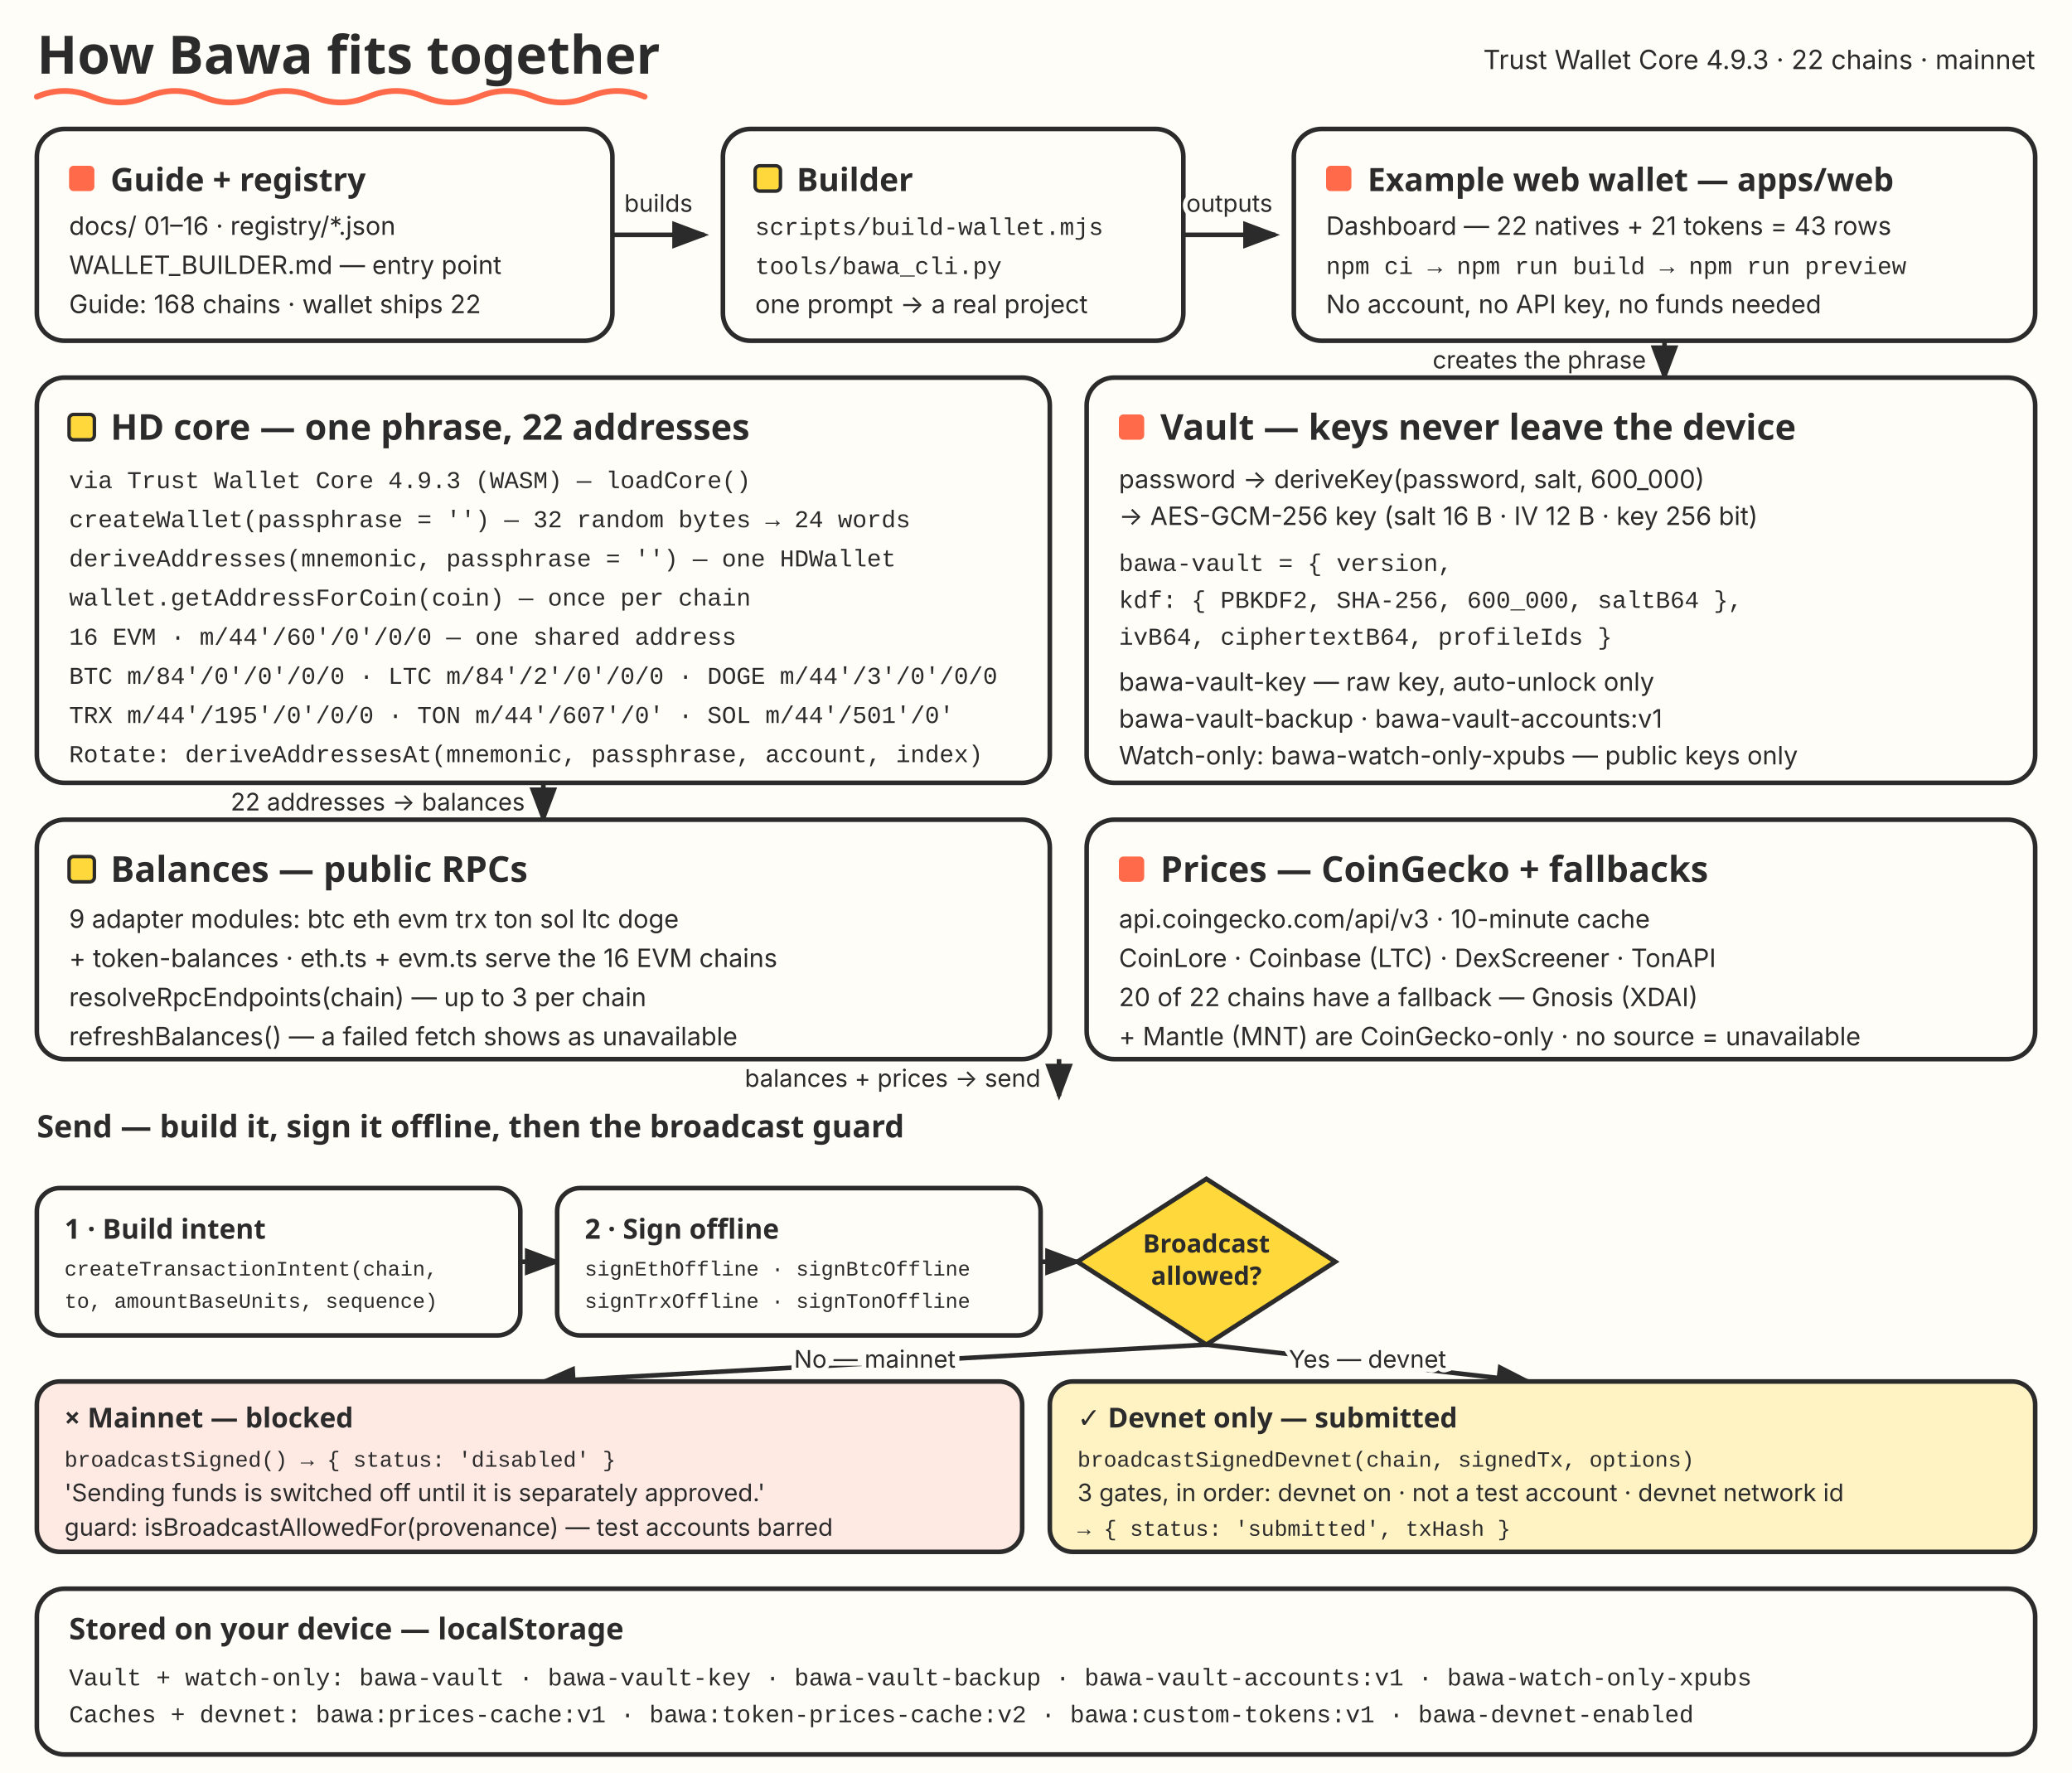
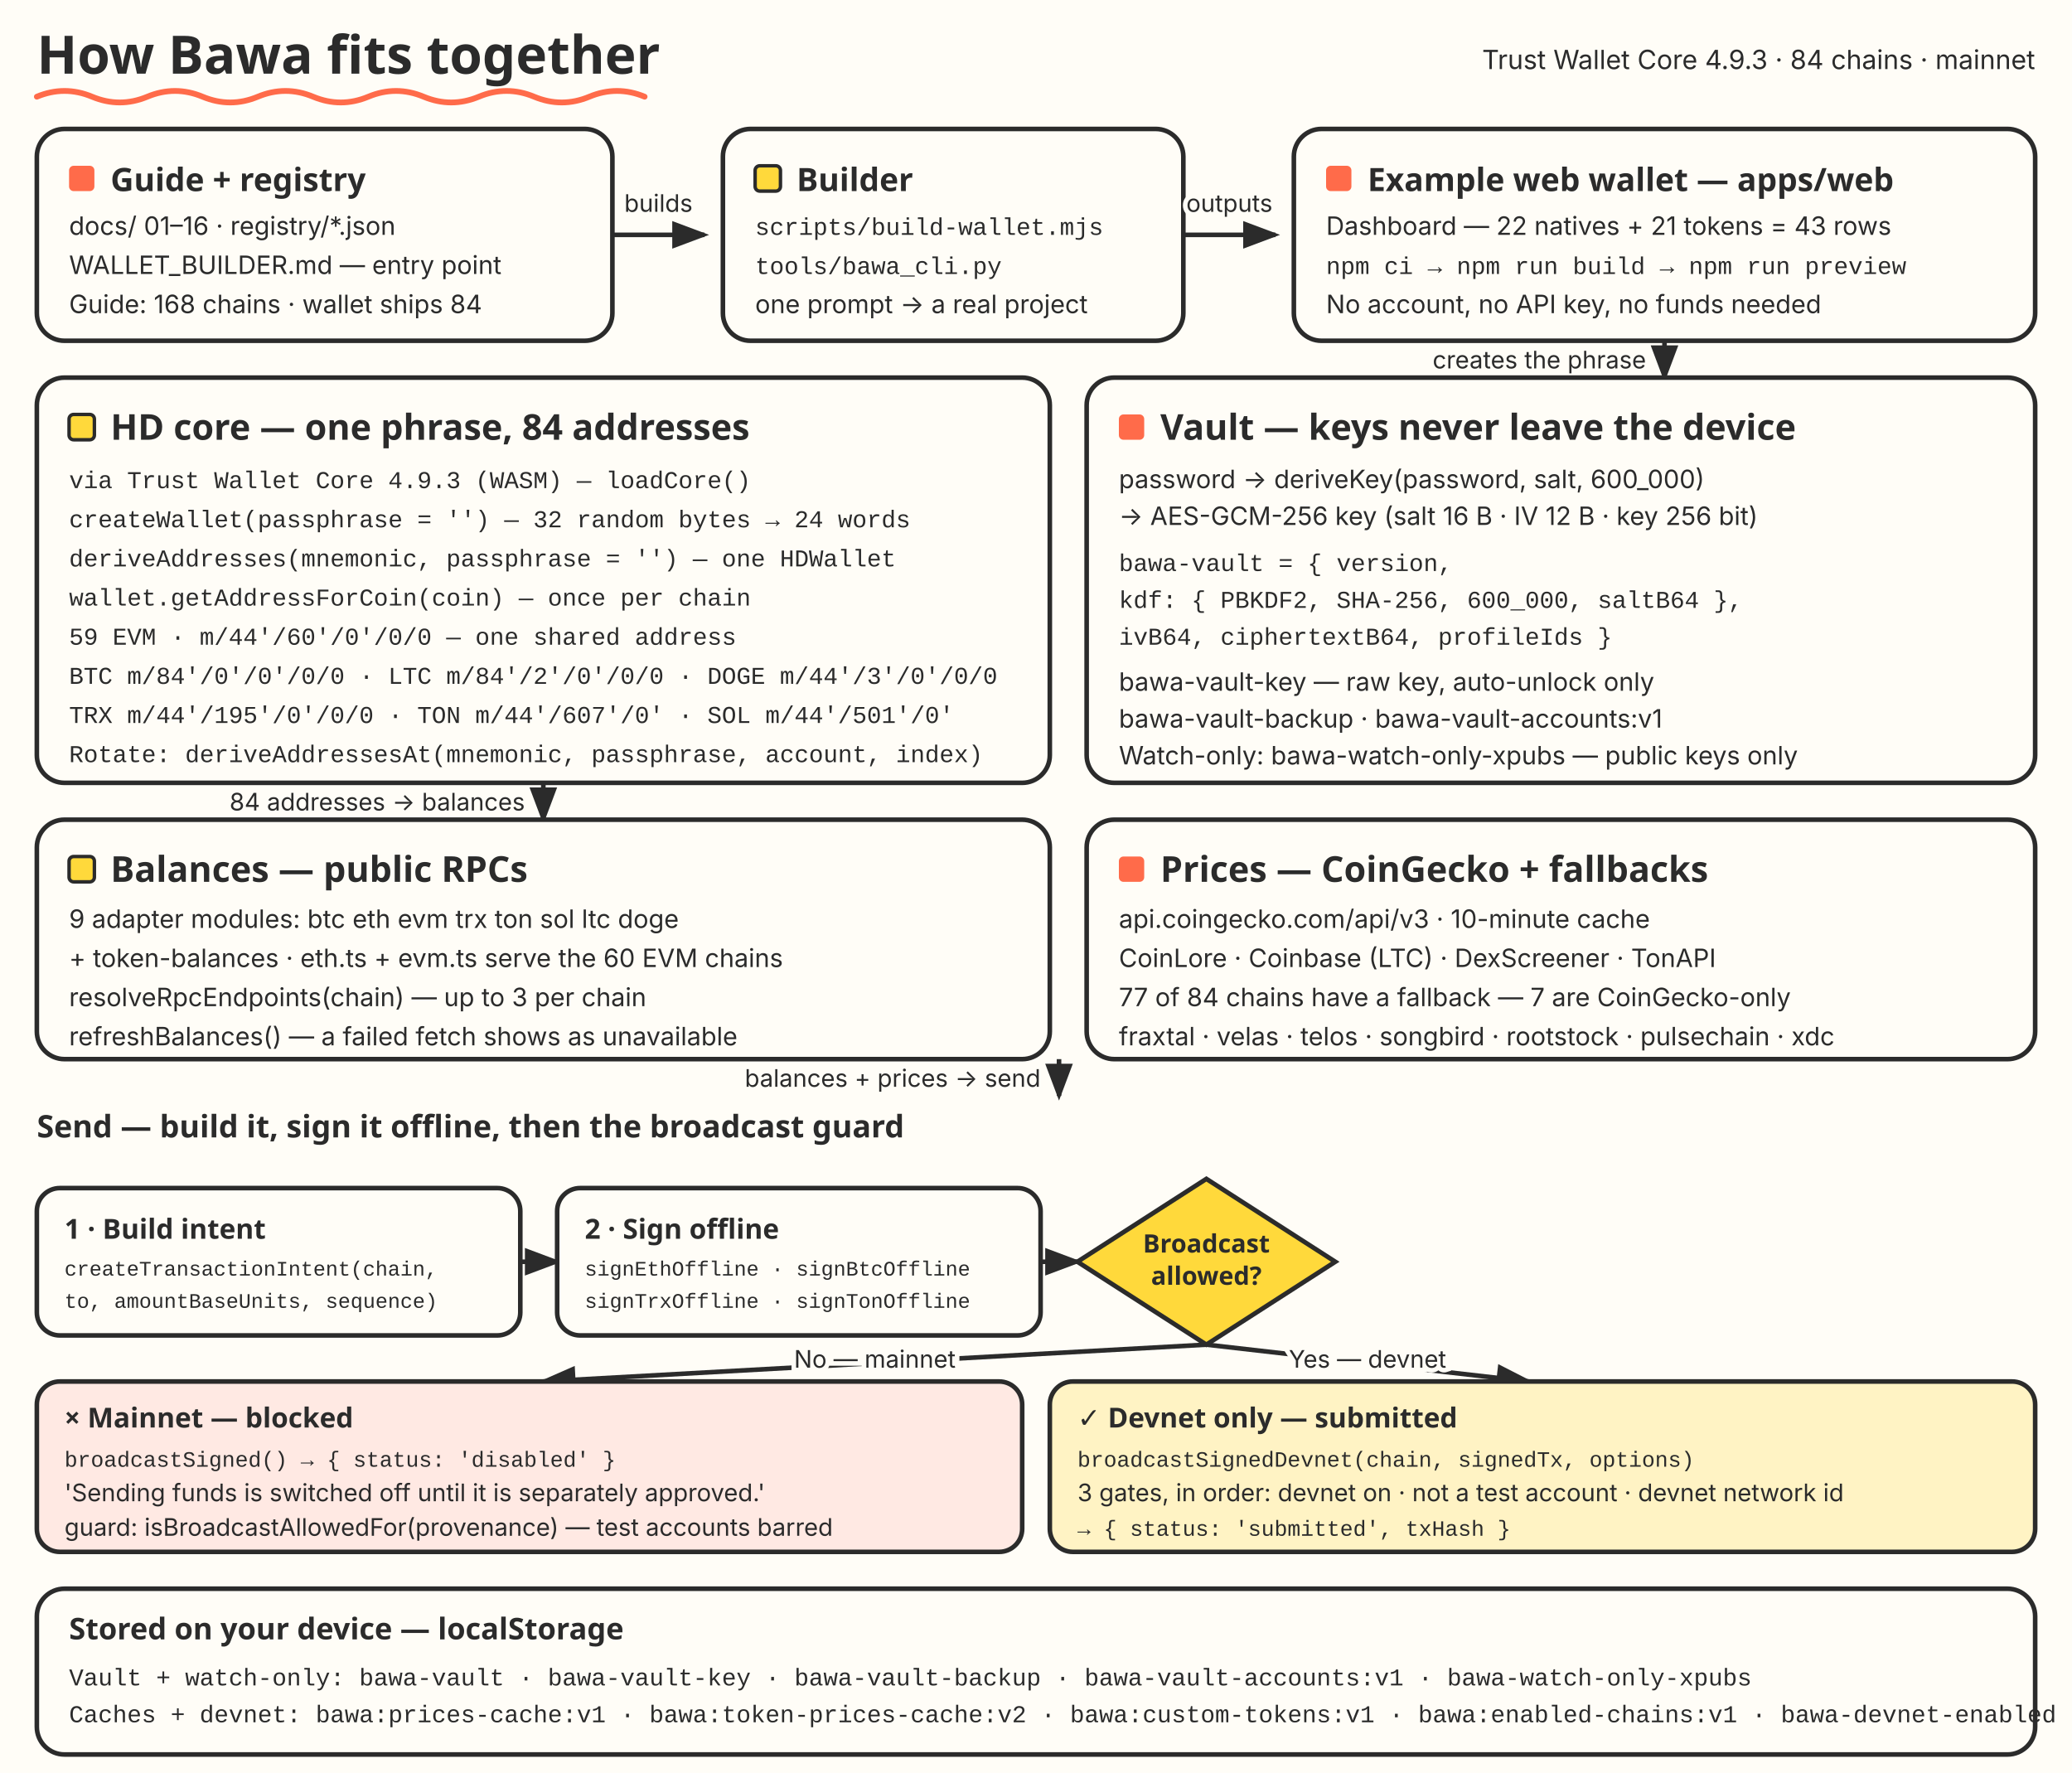
<svg xmlns="http://www.w3.org/2000/svg" width="900" height="770" viewBox="0 0 900 770" role="img" aria-labelledby="archTitle archDesc">
  <style>
    .t { font-family: "Baloo 2", "Trebuchet MS", Verdana, sans-serif; fill: #2B2B2B; }
    .b { font-family: Inter, "Trebuchet MS", Verdana, sans-serif; fill: #2B2B2B; }
    .m { font-family: "SFMono-Regular", Consolas, "Liberation Mono", monospace; fill: #2B2B2B; }
    .panel { fill: #FFFDF7; stroke: #2B2B2B; stroke-width: 2; }
    .tintC { fill: #FFE9E3; stroke: #2B2B2B; stroke-width: 2; }
    .tintS { fill: #FFF3C4; stroke: #2B2B2B; stroke-width: 2; }
    .diamond { fill: #FFD93B; stroke: #2B2B2B; stroke-width: 2; }
    .accent { fill: #FF6B4A; }
    .sun { fill: #FFD93B; }
    .arrow { stroke: #2B2B2B; stroke-width: 2; fill: none; }
    .lbl { font-family: Inter, "Trebuchet MS", Verdana, sans-serif; fill: #2B2B2B; paint-order: stroke; stroke: #FFFDF7; stroke-width: 4; }
  </style>
  <defs>
    <marker id="ah" markerWidth="10" markerHeight="10" refX="7" refY="3" orient="auto" markerUnits="strokeWidth">
      <path d="M0,0 L8,3 L0,6 z" fill="#2B2B2B" />
    </marker>
  </defs>
  <rect x="0" y="0" width="900" height="770" fill="#FFFDF7" />
  <text class="t" x="16" y="32" font-size="23" font-weight="700">How Bawa fits together</text>
-   <text class="b" x="884" y="30" font-size="11.5" text-anchor="end">Trust Wallet Core 4.9.3 · 22 chains · mainnet</text>
+   <text class="b" x="884" y="30" font-size="11.5" text-anchor="end">Trust Wallet Core 4.9.3 · 84 chains · mainnet</text>
  <path d="M16,42 q12,-5 24,0 t24,0 t24,0 t24,0 t24,0 t24,0 t24,0 t24,0 t24,0 t24,0 t24,0" fill="none" stroke="#FF6B4A" stroke-width="2.5" stroke-linecap="round" />
  <rect class="panel" x="16" y="56" width="250" height="92" rx="12" />
  <rect class="accent" x="30" y="72" width="11" height="11" rx="2" />
  <text class="t" x="48" y="83" font-size="14" font-weight="700">Guide + registry</text>
  <text class="b" x="30" y="102" font-size="11">docs/ 01–16 · registry/*.json</text>
  <text class="b" x="30" y="119" font-size="11">WALLET_BUILDER.md — entry point</text>
-   <text class="b" x="30" y="136" font-size="11">Guide: 168 chains · wallet ships 22</text>
+   <text class="b" x="30" y="136" font-size="11">Guide: 168 chains · wallet ships 84</text>
  <path class="arrow" d="M266,102 L306,102" marker-end="url(#ah)" />
  <text class="lbl" x="286" y="92" font-size="10.5" text-anchor="middle">builds</text>
  <rect class="panel" x="314" y="56" width="200" height="92" rx="12" />
  <rect class="sun" x="328" y="72" width="11" height="11" rx="2" stroke="#2B2B2B" stroke-width="1.5" />
  <text class="t" x="346" y="83" font-size="14" font-weight="700">Builder</text>
  <text class="m" x="328" y="102" font-size="10.5">scripts/build-wallet.mjs</text>
  <text class="m" x="328" y="119" font-size="10.5">tools/bawa_cli.py</text>
  <text class="b" x="328" y="136" font-size="11">one prompt → a real project</text>
  <path class="arrow" d="M514,102 L554,102" marker-end="url(#ah)" />
  <text class="lbl" x="534" y="92" font-size="10.5" text-anchor="middle">outputs</text>
  <rect class="panel" x="562" y="56" width="322" height="92" rx="12" />
  <rect class="accent" x="576" y="72" width="11" height="11" rx="2" />
  <text class="t" x="594" y="83" font-size="14" font-weight="700">Example web wallet — apps/web</text>
  <text class="b" x="576" y="102" font-size="11">Dashboard — 22 natives + 21 tokens = 43 rows</text>
  <text class="m" x="576" y="119" font-size="10.5">npm ci → npm run build → npm run preview</text>
  <text class="b" x="576" y="136" font-size="11">No account, no API key, no funds needed</text>
  <path class="arrow" d="M723,148 L723,164" marker-end="url(#ah)" />
  <text class="lbl" x="715" y="160" font-size="10.5" text-anchor="end">creates the phrase</text>
  <rect class="panel" x="16" y="164" width="440" height="176" rx="12" />
  <rect class="sun" x="30" y="180" width="11" height="11" rx="2" stroke="#2B2B2B" stroke-width="1.5" />
-   <text class="t" x="48" y="191" font-size="15.5" font-weight="700">HD core — one phrase, 22 addresses</text>
+   <text class="t" x="48" y="191" font-size="15.5" font-weight="700">HD core — one phrase, 84 addresses</text>
  <text class="m" x="30" y="212" font-size="10.5">via Trust Wallet Core 4.9.3 (WASM) — loadCore()</text>
  <text class="m" x="30" y="229" font-size="10.5">createWallet(passphrase = '') — 32 random bytes → 24 words</text>
  <text class="m" x="30" y="246" font-size="10.5">deriveAddresses(mnemonic, passphrase = '') — one HDWallet</text>
  <text class="m" x="30" y="263" font-size="10.5">wallet.getAddressForCoin(coin) — once per chain</text>
-   <text class="m" x="30" y="280" font-size="10.5">16 EVM · m/44'/60'/0'/0/0 — one shared address</text>
+   <text class="m" x="30" y="280" font-size="10.5">59 EVM · m/44'/60'/0'/0/0 — one shared address</text>
  <text class="m" x="30" y="297" font-size="10.5">BTC m/84'/0'/0'/0/0 · LTC m/84'/2'/0'/0/0 · DOGE m/44'/3'/0'/0/0</text>
  <text class="m" x="30" y="314" font-size="10.5">TRX m/44'/195'/0'/0/0 · TON m/44'/607'/0' · SOL m/44'/501'/0'</text>
  <text class="m" x="30" y="331" font-size="10.5">Rotate: deriveAddressesAt(mnemonic, passphrase, account, index)</text>
  <rect class="panel" x="472" y="164" width="412" height="176" rx="12" />
  <rect class="accent" x="486" y="180" width="11" height="11" rx="2" />
  <text class="t" x="504" y="191" font-size="15.5" font-weight="700">Vault — keys never leave the device</text>
  <text class="b" x="486" y="212" font-size="11">password → deriveKey(password, salt, 600_000)</text>
  <text class="b" x="486" y="228" font-size="11">→ AES-GCM-256 key (salt 16 B · IV 12 B · key 256 bit)</text>
  <text class="m" x="486" y="248" font-size="10.5">bawa-vault = { version,</text>
  <text class="m" x="486" y="264" font-size="10.5">  kdf: { PBKDF2, SHA-256, 600_000, saltB64 },</text>
  <text class="m" x="486" y="280" font-size="10.5">  ivB64, ciphertextB64, profileIds }</text>
  <text class="b" x="486" y="300" font-size="11">bawa-vault-key — raw key, auto-unlock only</text>
  <text class="b" x="486" y="316" font-size="11">bawa-vault-backup · bawa-vault-accounts:v1</text>
  <text class="b" x="486" y="332" font-size="11">Watch-only: bawa-watch-only-xpubs — public keys only</text>
  <path class="arrow" d="M236,340 L236,356" marker-end="url(#ah)" />
-   <text class="lbl" x="228" y="352" font-size="10.5" text-anchor="end">22 addresses → balances</text>
+   <text class="lbl" x="228" y="352" font-size="10.5" text-anchor="end">84 addresses → balances</text>
  <rect class="panel" x="16" y="356" width="440" height="104" rx="12" />
  <rect class="sun" x="30" y="372" width="11" height="11" rx="2" stroke="#2B2B2B" stroke-width="1.5" />
  <text class="t" x="48" y="383" font-size="15.5" font-weight="700">Balances — public RPCs</text>
  <text class="b" x="30" y="403" font-size="11">9 adapter modules: btc eth evm trx ton sol ltc doge</text>
-   <text class="b" x="30" y="420" font-size="11">+ token-balances · eth.ts + evm.ts serve the 16 EVM chains</text>
+   <text class="b" x="30" y="420" font-size="11">+ token-balances · eth.ts + evm.ts serve the 60 EVM chains</text>
  <text class="b" x="30" y="437" font-size="11">resolveRpcEndpoints(chain) — up to 3 per chain</text>
  <text class="b" x="30" y="454" font-size="11">refreshBalances() — a failed fetch shows as unavailable</text>
  <rect class="panel" x="472" y="356" width="412" height="104" rx="12" />
  <rect class="accent" x="486" y="372" width="11" height="11" rx="2" />
  <text class="t" x="504" y="383" font-size="15.5" font-weight="700">Prices — CoinGecko + fallbacks</text>
  <text class="b" x="486" y="403" font-size="11">api.coingecko.com/api/v3 · 10-minute cache</text>
  <text class="b" x="486" y="420" font-size="11">CoinLore · Coinbase (LTC) · DexScreener · TonAPI</text>
-   <text class="b" x="486" y="437" font-size="11">20 of 22 chains have a fallback — Gnosis (XDAI)</text>
-   <text class="b" x="486" y="454" font-size="11">+ Mantle (MNT) are CoinGecko-only · no source = unavailable</text>
+   <text class="b" x="486" y="437" font-size="11">77 of 84 chains have a fallback — 7 are CoinGecko-only</text>
+   <text class="b" x="486" y="454" font-size="11">fraxtal · velas · telos · songbird · rootstock · pulsechain · xdc</text>
  <path class="arrow" d="M460,460 L460,476" marker-end="url(#ah)" />
  <text class="lbl" x="452" y="472" font-size="10.5" text-anchor="end">balances + prices → send</text>
  <text class="t" x="16" y="494" font-size="13.5" font-weight="700">Send — build it, sign it offline, then the broadcast guard</text>
  <rect class="panel" x="16" y="516" width="210" height="64" rx="10" />
  <text class="t" x="28" y="538" font-size="12" font-weight="700">1 · Build intent</text>
  <text class="m" x="28" y="554" font-size="9">createTransactionIntent(chain,</text>
  <text class="m" x="28" y="568" font-size="9">to, amountBaseUnits, sequence)</text>
  <path class="arrow" d="M226,548 L242,548" marker-end="url(#ah)" />
  <rect class="panel" x="242" y="516" width="210" height="64" rx="10" />
  <text class="t" x="254" y="538" font-size="12" font-weight="700">2 · Sign offline</text>
  <text class="m" x="254" y="554" font-size="9">signEthOffline · signBtcOffline</text>
  <text class="m" x="254" y="568" font-size="9">signTrxOffline · signTonOffline</text>
  <path class="arrow" d="M452,548 L468,548" marker-end="url(#ah)" />
  <polygon class="diamond" points="524,512 580,548 524,584 468,548" />
  <text class="t" x="524" y="544" font-size="11" font-weight="700" text-anchor="middle">Broadcast</text>
  <text class="t" x="524" y="558" font-size="11" font-weight="700" text-anchor="middle">allowed?</text>
  <path class="arrow" d="M524,584 L236,600" marker-end="url(#ah)" />
  <text class="lbl" x="380" y="594" font-size="10.5" text-anchor="middle">No — mainnet</text>
  <path class="arrow" d="M524,584 L664,600" marker-end="url(#ah)" />
  <text class="lbl" x="594" y="594" font-size="10.5" text-anchor="middle">Yes — devnet</text>
  <rect class="tintC" x="16" y="600" width="428" height="74" rx="10" />
  <text class="t" x="28" y="620" font-size="12" font-weight="700">× Mainnet — blocked</text>
  <text class="m" x="28" y="637" font-size="9.5">broadcastSigned() → { status: 'disabled' }</text>
  <text class="b" x="28" y="652" font-size="10.5">'Sending funds is switched off until it is separately approved.'</text>
  <text class="b" x="28" y="667" font-size="10.5">guard: isBroadcastAllowedFor(provenance) — test accounts barred</text>
  <rect class="tintS" x="456" y="600" width="428" height="74" rx="10" />
  <text class="t" x="468" y="620" font-size="12" font-weight="700">✓ Devnet only — submitted</text>
  <text class="m" x="468" y="637" font-size="9.5">broadcastSignedDevnet(chain, signedTx, options)</text>
  <text class="b" x="468" y="652" font-size="10.5">3 gates, in order: devnet on · not a test account · devnet network id</text>
  <text class="m" x="468" y="667" font-size="9.5">→ { status: 'submitted', txHash }</text>
  <rect class="panel" x="16" y="690" width="868" height="72" rx="12" />
  <text class="t" x="30" y="712" font-size="13" font-weight="700">Stored on your device — localStorage</text>
  <text class="m" x="30" y="732" font-size="10.5">Vault + watch-only: bawa-vault · bawa-vault-key · bawa-vault-backup · bawa-vault-accounts:v1 · bawa-watch-only-xpubs</text>
-   <text class="m" x="30" y="748" font-size="10.5">Caches + devnet: bawa:prices-cache:v1 · bawa:token-prices-cache:v2 · bawa:custom-tokens:v1 · bawa-devnet-enabled</text>
+   <text class="m" x="30" y="748" font-size="10.5">Caches + devnet: bawa:prices-cache:v1 · bawa:token-prices-cache:v2 · bawa:custom-tokens:v1 · bawa:enabled-chains:v1 · bawa-devnet-enabled</text>
</svg>
